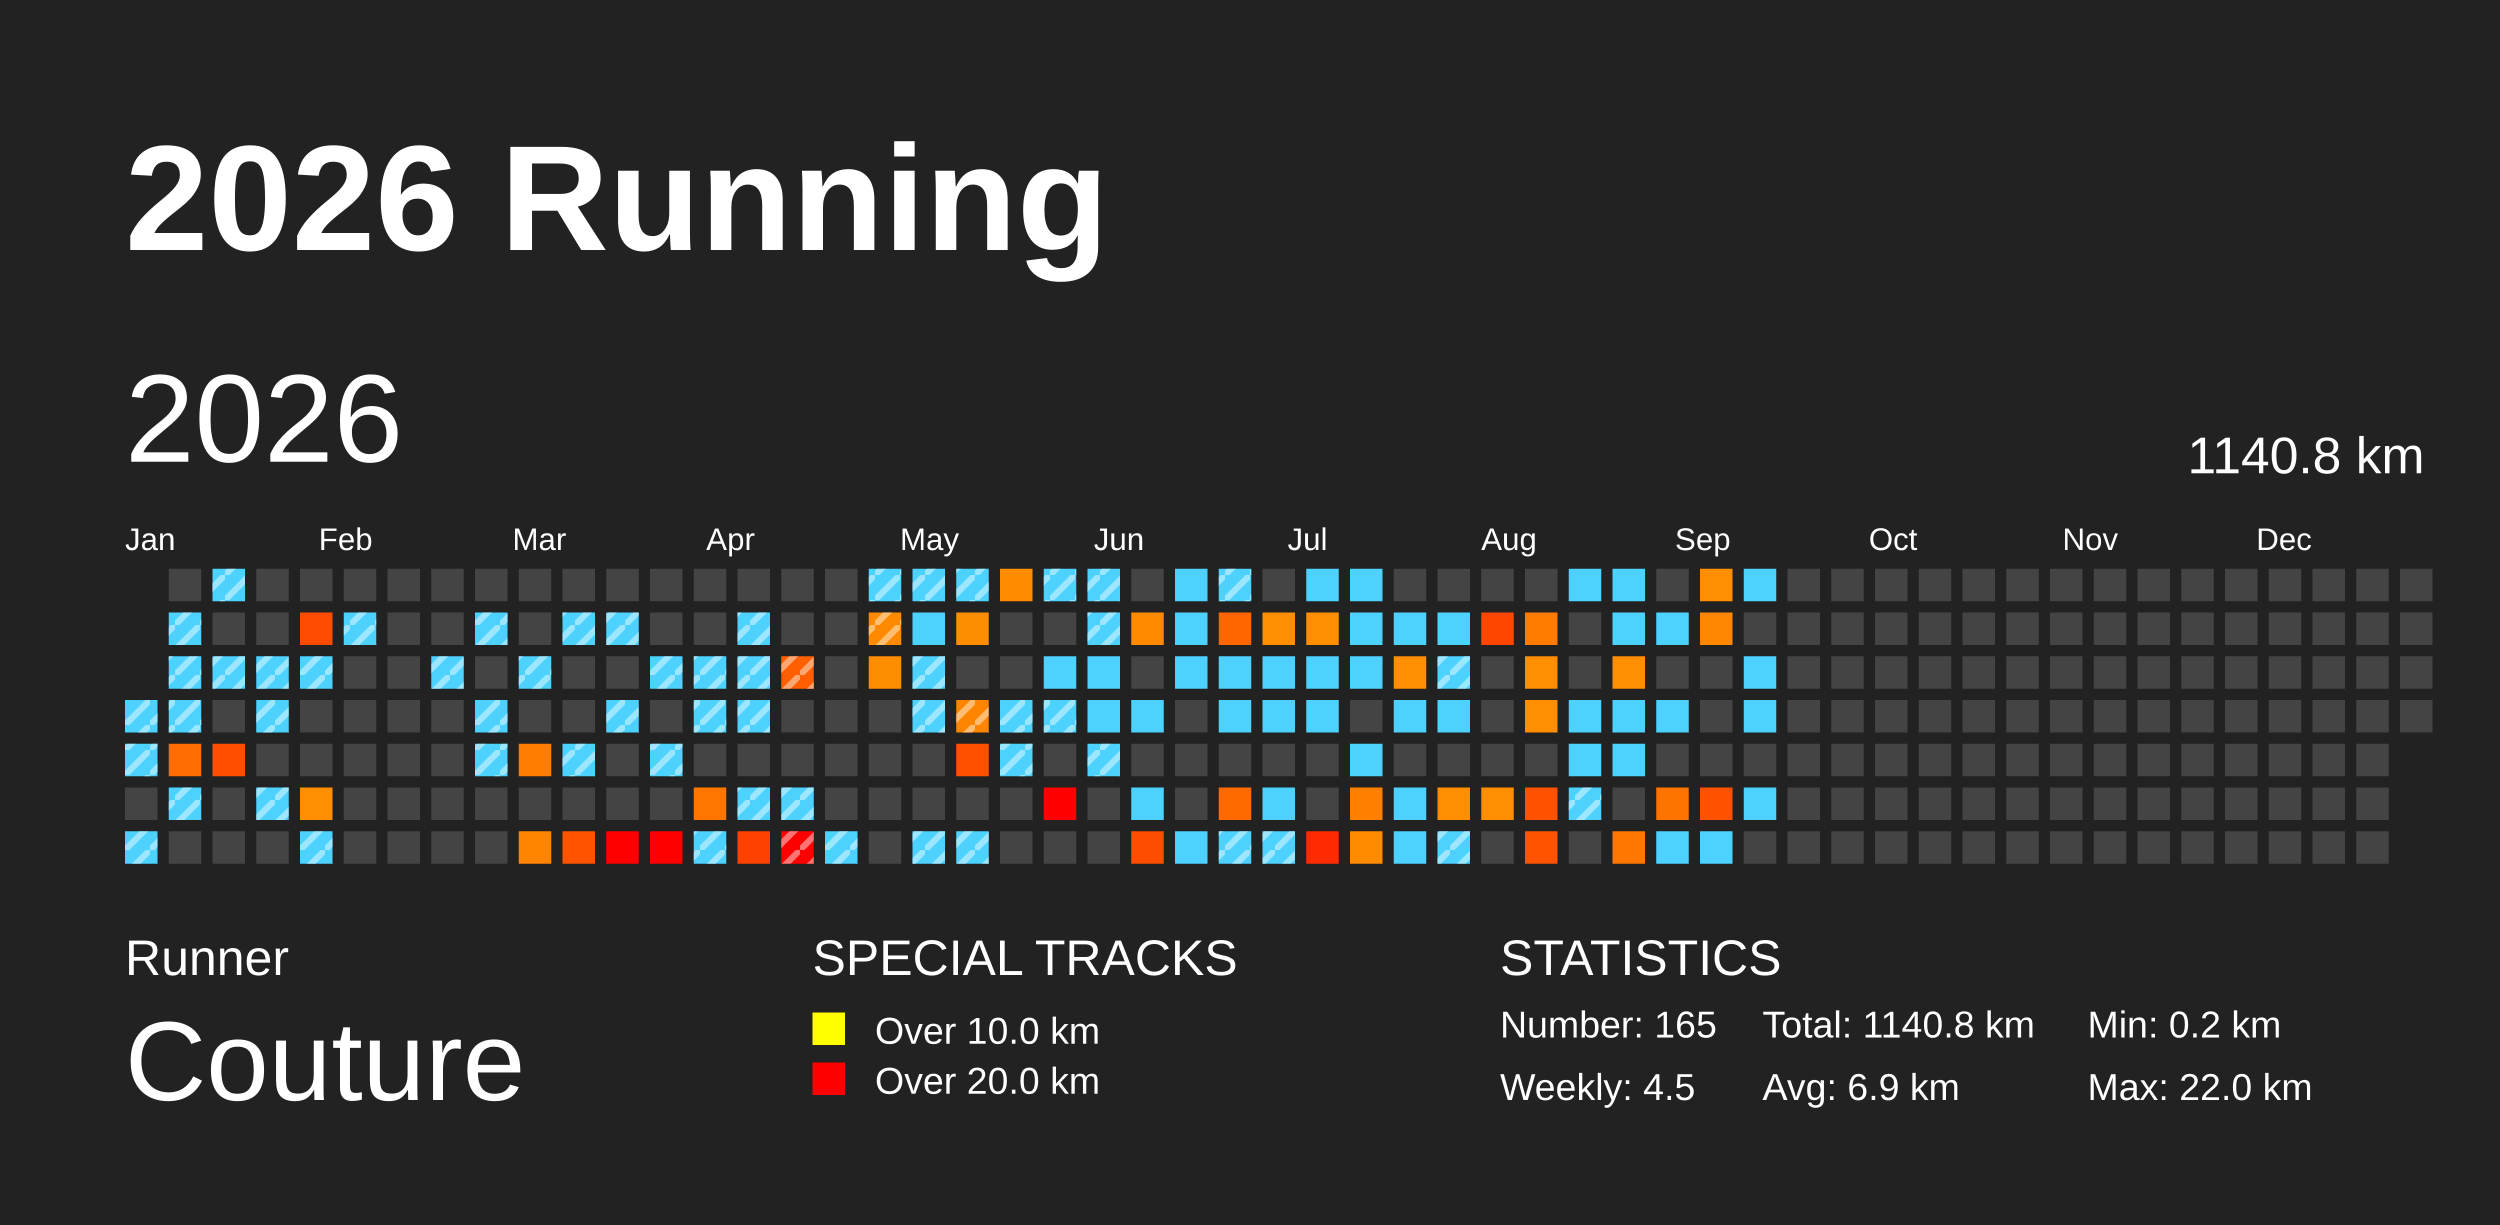
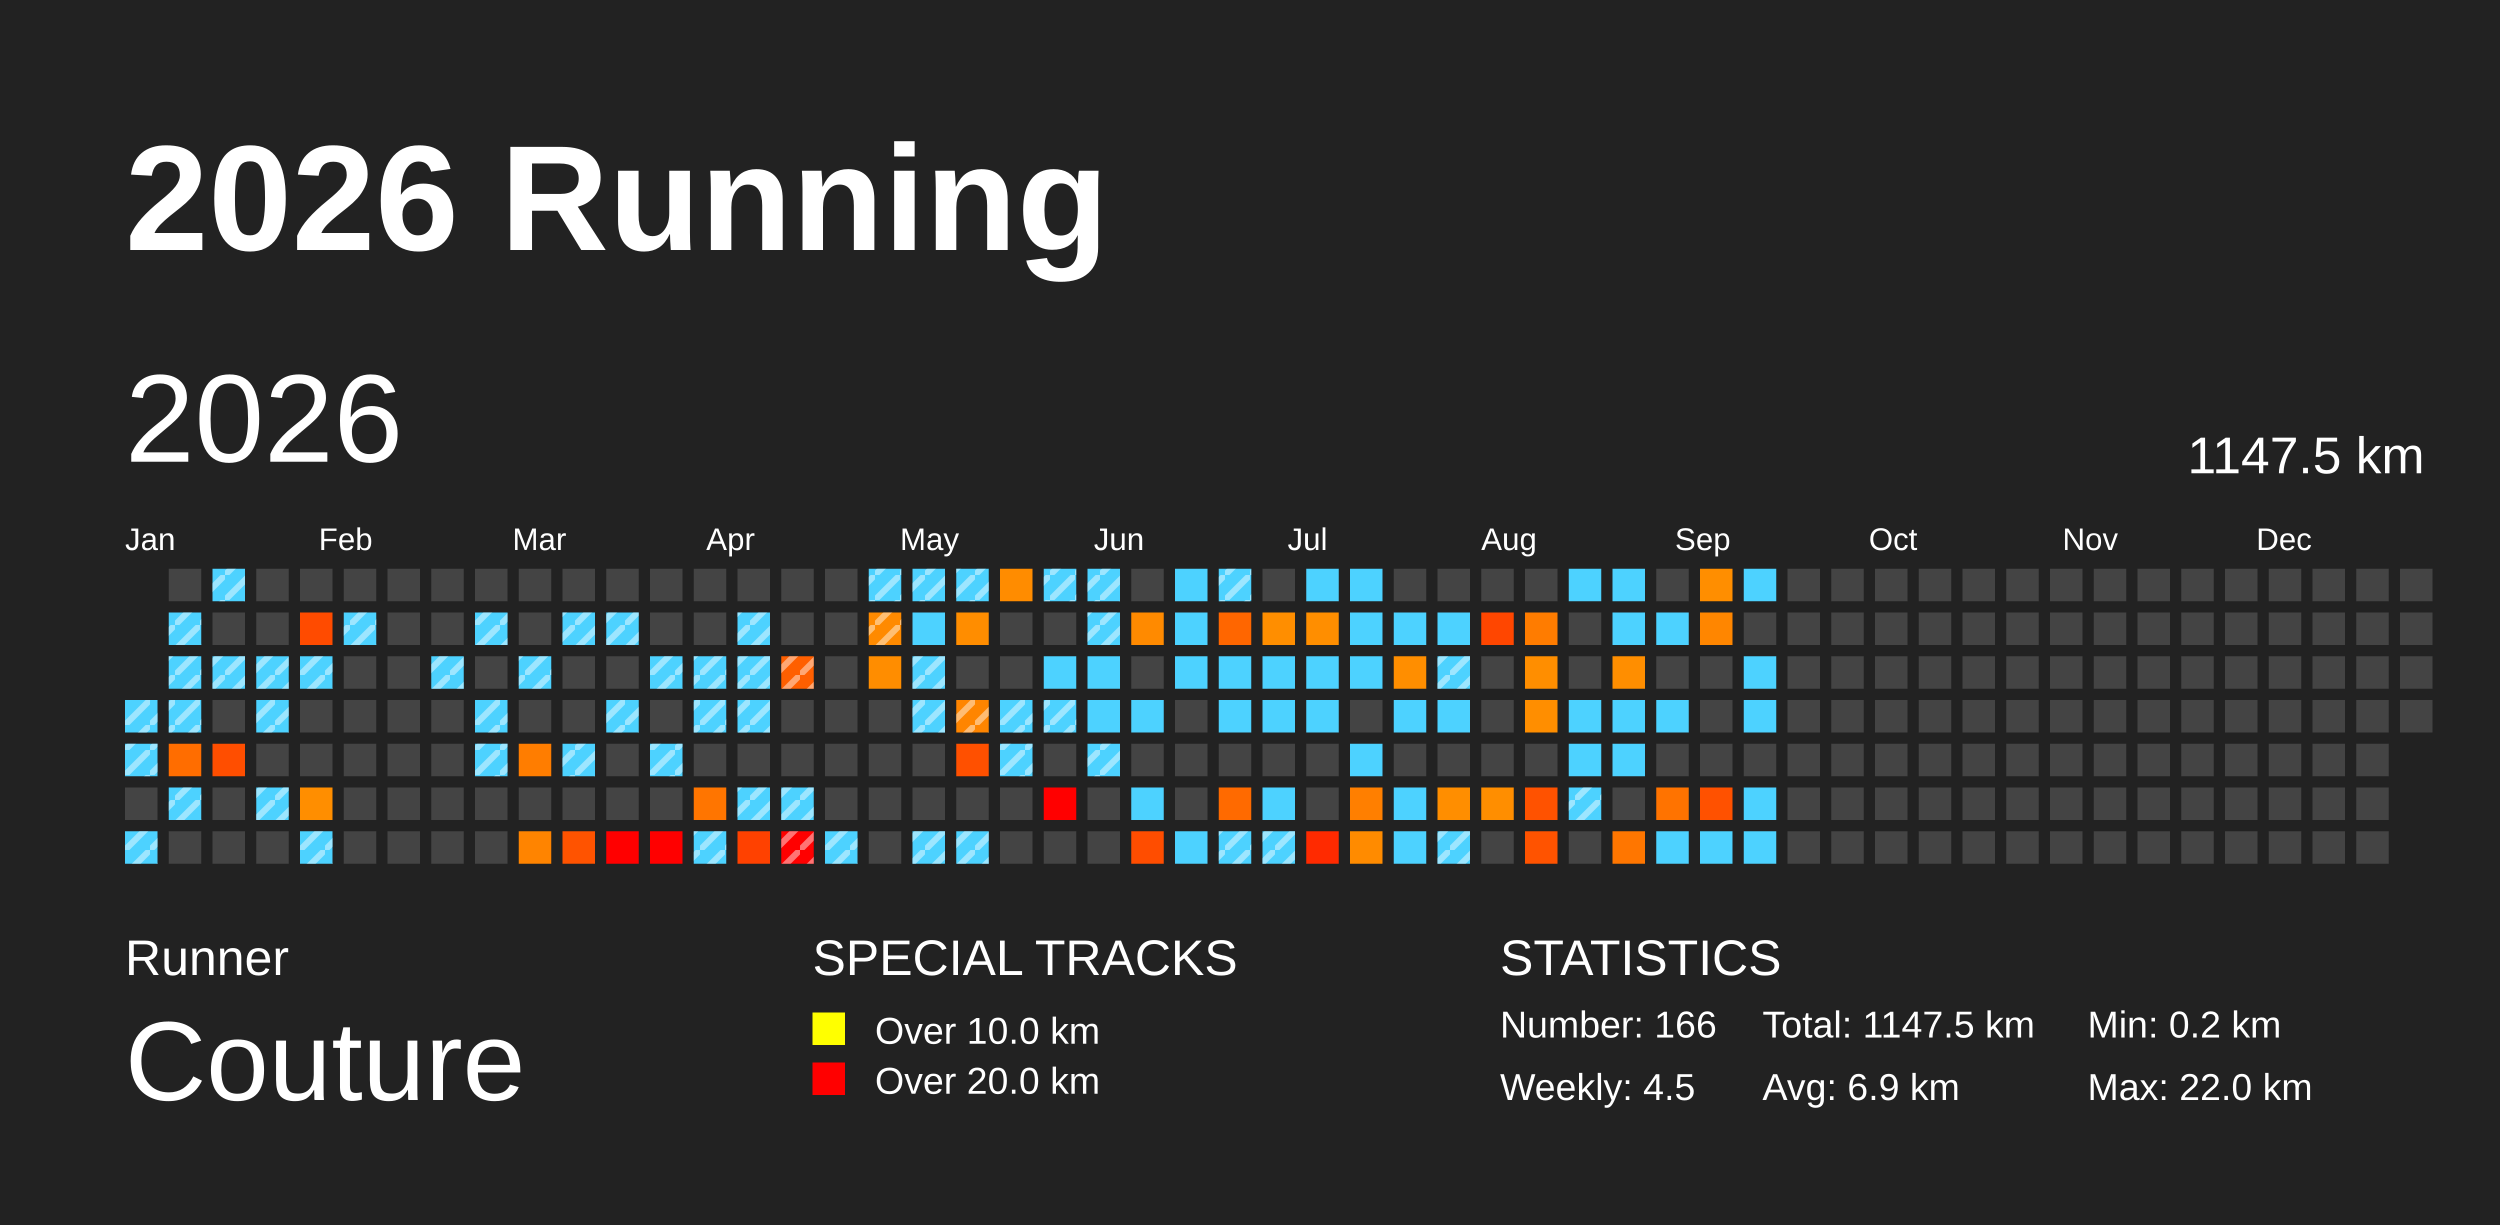
<svg xmlns="http://www.w3.org/2000/svg" baseProfile="full" height="98mm" version="1.1" viewBox="0,0,200,98" width="200mm">
  <defs>
    <pattern height="2" id="indoor-stripe" patternUnits="userSpaceOnUse" width="2">
      <line stroke="white" stroke-opacity="0.45" stroke-width="0.5" x1="0" x2="2" y1="2" y2="0" />
    </pattern>
  </defs>
  <rect fill="#222222" height="98" width="200" x="0" y="0" />
  <text fill="#FFFFFF" style="font-size:12px; font-family:Arial; font-weight:bold;" x="10" y="20">2026 Running</text>
  <text fill="#FFFFFF" style="font-size:4px; font-family:Arial" x="10" y="78">Runner</text>
  <text fill="#FFFFFF" style="font-size:9px; font-family:Arial" x="10" y="88">Couture</text>
  <text fill="#FFFFFF" style="font-size:4px; font-family:Arial" x="65" y="78">SPECIAL TRACKS</text>
  <rect fill="yellow" height="2.6" width="2.6" x="65" y="81" />
  <text fill="#FFFFFF" style="font-size:3px; font-family:Arial" x="70" y="83.5">Over 10.0 km</text>
  <rect fill="red" height="2.6" width="2.6" x="65" y="85" />
  <text fill="#FFFFFF" style="font-size:3px; font-family:Arial" x="70" y="87.5">Over 20.0 km</text>
  <text fill="#FFFFFF" style="font-size:4px; font-family:Arial" x="120" y="78">STATISTICS</text>
-   <text fill="#FFFFFF" style="font-size:3px; font-family:Arial" x="120" y="83">Number: 165</text>
+   <text fill="#FFFFFF" style="font-size:3px; font-family:Arial" x="120" y="83">Number: 166</text>
  <text fill="#FFFFFF" style="font-size:3px; font-family:Arial" x="120" y="88">Weekly: 4.5</text>
-   <text fill="#FFFFFF" style="font-size:3px; font-family:Arial" x="141" y="83">Total: 1140.8 km</text>
+   <text fill="#FFFFFF" style="font-size:3px; font-family:Arial" x="141" y="83">Total: 1147.5 km</text>
  <text fill="#FFFFFF" style="font-size:3px; font-family:Arial" x="141" y="88">Avg: 6.9 km</text>
  <text fill="#FFFFFF" style="font-size:3px; font-family:Arial" x="167" y="83">Min: 0.2 km</text>
  <text fill="#FFFFFF" style="font-size:3px; font-family:Arial" x="167" y="88">Max: 22.0 km</text>
  <text dominant-baseline="hanging" fill="#FFFFFF" style="font-size:10.0px; font-family:Arial;" x="10" y="30">2026</text>
-   <text dominant-baseline="hanging" fill="#FFFFFF" style="font-size:4.125px; font-family:Arial;" x="175" y="35">1140.8 km</text>
+   <text dominant-baseline="hanging" fill="#FFFFFF" style="font-size:4.125px; font-family:Arial;" x="175" y="35">1147.5 km</text>
  <text fill="#FFFFFF" style="font-size:2.5px; font-family:Arial" x="10.0" y="44">Jan</text>
  <text fill="#FFFFFF" style="font-size:2.5px; font-family:Arial" x="25.5" y="44">Feb</text>
  <text fill="#FFFFFF" style="font-size:2.5px; font-family:Arial" x="41.0" y="44">Mar</text>
  <text fill="#FFFFFF" style="font-size:2.5px; font-family:Arial" x="56.5" y="44">Apr</text>
  <text fill="#FFFFFF" style="font-size:2.5px; font-family:Arial" x="72.0" y="44">May</text>
  <text fill="#FFFFFF" style="font-size:2.5px; font-family:Arial" x="87.5" y="44">Jun</text>
  <text fill="#FFFFFF" style="font-size:2.5px; font-family:Arial" x="103.0" y="44">Jul</text>
  <text fill="#FFFFFF" style="font-size:2.5px; font-family:Arial" x="118.5" y="44">Aug</text>
  <text fill="#FFFFFF" style="font-size:2.5px; font-family:Arial" x="134.0" y="44">Sep</text>
  <text fill="#FFFFFF" style="font-size:2.5px; font-family:Arial" x="149.5" y="44">Oct</text>
  <text fill="#FFFFFF" style="font-size:2.5px; font-family:Arial" x="165.0" y="44">Nov</text>
  <text fill="#FFFFFF" style="font-size:2.5px; font-family:Arial" x="180.5" y="44">Dec</text>
  <rect fill="#4dd2ff" height="2.6" width="2.6" x="10.0" y="56.0" />
  <rect fill="url(#indoor-stripe)" height="2.6" style="pointer-events: none;" width="2.6" x="10.0" y="56.0" />
  <rect fill="#4dd2ff" height="2.6" width="2.6" x="10.0" y="59.5" />
  <rect fill="url(#indoor-stripe)" height="2.6" style="pointer-events: none;" width="2.6" x="10.0" y="59.5" />
  <rect fill="#444444" height="2.6" width="2.6" x="10.0" y="63.0" />
  <rect fill="#4dd2ff" height="2.6" width="2.6" x="10.0" y="66.5" />
  <rect fill="url(#indoor-stripe)" height="2.6" style="pointer-events: none;" width="2.6" x="10.0" y="66.5" />
  <rect fill="#444444" height="2.6" width="2.6" x="13.5" y="45.5" />
  <rect fill="#4dd2ff" height="2.6" width="2.6" x="13.5" y="49.0" />
  <rect fill="url(#indoor-stripe)" height="2.6" style="pointer-events: none;" width="2.6" x="13.5" y="49.0" />
  <rect fill="#4dd2ff" height="2.6" width="2.6" x="13.5" y="52.5" />
  <rect fill="url(#indoor-stripe)" height="2.6" style="pointer-events: none;" width="2.6" x="13.5" y="52.5" />
  <rect fill="#4dd2ff" height="2.6" width="2.6" x="13.5" y="56.0" />
  <rect fill="url(#indoor-stripe)" height="2.6" style="pointer-events: none;" width="2.6" x="13.5" y="56.0" />
  <rect fill="#ff6d00" height="2.6" width="2.6" x="13.5" y="59.5" />
  <rect fill="#4dd2ff" height="2.6" width="2.6" x="13.5" y="63.0" />
  <rect fill="url(#indoor-stripe)" height="2.6" style="pointer-events: none;" width="2.6" x="13.5" y="63.0" />
  <rect fill="#444444" height="2.6" width="2.6" x="13.5" y="66.5" />
  <rect fill="#4dd2ff" height="2.6" width="2.6" x="17.0" y="45.5" />
  <rect fill="url(#indoor-stripe)" height="2.6" style="pointer-events: none;" width="2.6" x="17.0" y="45.5" />
  <rect fill="#444444" height="2.6" width="2.6" x="17.0" y="49.0" />
  <rect fill="#4dd2ff" height="2.6" width="2.6" x="17.0" y="52.5" />
  <rect fill="url(#indoor-stripe)" height="2.6" style="pointer-events: none;" width="2.6" x="17.0" y="52.5" />
  <rect fill="#444444" height="2.6" width="2.6" x="17.0" y="56.0" />
  <rect fill="#ff4e00" height="2.6" width="2.6" x="17.0" y="59.5" />
  <rect fill="#444444" height="2.6" width="2.6" x="17.0" y="63.0" />
  <rect fill="#444444" height="2.6" width="2.6" x="17.0" y="66.5" />
  <rect fill="#444444" height="2.6" width="2.6" x="20.5" y="45.5" />
  <rect fill="#444444" height="2.6" width="2.6" x="20.5" y="49.0" />
  <rect fill="#4dd2ff" height="2.6" width="2.6" x="20.5" y="52.5" />
  <rect fill="url(#indoor-stripe)" height="2.6" style="pointer-events: none;" width="2.6" x="20.5" y="52.5" />
  <rect fill="#4dd2ff" height="2.6" width="2.6" x="20.5" y="56.0" />
  <rect fill="url(#indoor-stripe)" height="2.6" style="pointer-events: none;" width="2.6" x="20.5" y="56.0" />
  <rect fill="#444444" height="2.6" width="2.6" x="20.5" y="59.5" />
  <rect fill="#4dd2ff" height="2.6" width="2.6" x="20.5" y="63.0" />
  <rect fill="url(#indoor-stripe)" height="2.6" style="pointer-events: none;" width="2.6" x="20.5" y="63.0" />
  <rect fill="#444444" height="2.6" width="2.6" x="20.5" y="66.5" />
  <rect fill="#444444" height="2.6" width="2.6" x="24.0" y="45.5" />
  <rect fill="#ff4b00" height="2.6" width="2.6" x="24.0" y="49.0" />
  <rect fill="#4dd2ff" height="2.6" width="2.6" x="24.0" y="52.5" />
  <rect fill="url(#indoor-stripe)" height="2.6" style="pointer-events: none;" width="2.6" x="24.0" y="52.5" />
  <rect fill="#444444" height="2.6" width="2.6" x="24.0" y="56.0" />
  <rect fill="#444444" height="2.6" width="2.6" x="24.0" y="59.5" />
  <rect fill="#ff8e00" height="2.6" width="2.6" x="24.0" y="63.0" />
  <rect fill="#4dd2ff" height="2.6" width="2.6" x="24.0" y="66.5" />
  <rect fill="url(#indoor-stripe)" height="2.6" style="pointer-events: none;" width="2.6" x="24.0" y="66.5" />
  <rect fill="#444444" height="2.6" width="2.6" x="27.5" y="45.5" />
  <rect fill="#4dd2ff" height="2.6" width="2.6" x="27.5" y="49.0" />
  <rect fill="url(#indoor-stripe)" height="2.6" style="pointer-events: none;" width="2.6" x="27.5" y="49.0" />
  <rect fill="#444444" height="2.6" width="2.6" x="27.5" y="52.5" />
  <rect fill="#444444" height="2.6" width="2.6" x="27.5" y="56.0" />
  <rect fill="#444444" height="2.6" width="2.6" x="27.5" y="59.5" />
  <rect fill="#444444" height="2.6" width="2.6" x="27.5" y="63.0" />
  <rect fill="#444444" height="2.6" width="2.6" x="27.5" y="66.5" />
  <rect fill="#444444" height="2.6" width="2.6" x="31.0" y="45.5" />
  <rect fill="#444444" height="2.6" width="2.6" x="31.0" y="49.0" />
  <rect fill="#444444" height="2.6" width="2.6" x="31.0" y="52.5" />
  <rect fill="#444444" height="2.6" width="2.6" x="31.0" y="56.0" />
  <rect fill="#444444" height="2.6" width="2.6" x="31.0" y="59.5" />
  <rect fill="#444444" height="2.6" width="2.6" x="31.0" y="63.0" />
  <rect fill="#444444" height="2.6" width="2.6" x="31.0" y="66.5" />
  <rect fill="#444444" height="2.6" width="2.6" x="34.5" y="45.5" />
  <rect fill="#444444" height="2.6" width="2.6" x="34.5" y="49.0" />
  <rect fill="#4dd2ff" height="2.6" width="2.6" x="34.5" y="52.5" />
  <rect fill="url(#indoor-stripe)" height="2.6" style="pointer-events: none;" width="2.6" x="34.5" y="52.5" />
  <rect fill="#444444" height="2.6" width="2.6" x="34.5" y="56.0" />
  <rect fill="#444444" height="2.6" width="2.6" x="34.5" y="59.5" />
  <rect fill="#444444" height="2.6" width="2.6" x="34.5" y="63.0" />
  <rect fill="#444444" height="2.6" width="2.6" x="34.5" y="66.5" />
  <rect fill="#444444" height="2.6" width="2.6" x="38.0" y="45.5" />
  <rect fill="#4dd2ff" height="2.6" width="2.6" x="38.0" y="49.0" />
  <rect fill="url(#indoor-stripe)" height="2.6" style="pointer-events: none;" width="2.6" x="38.0" y="49.0" />
  <rect fill="#444444" height="2.6" width="2.6" x="38.0" y="52.5" />
  <rect fill="#4dd2ff" height="2.6" width="2.6" x="38.0" y="56.0" />
  <rect fill="url(#indoor-stripe)" height="2.6" style="pointer-events: none;" width="2.6" x="38.0" y="56.0" />
  <rect fill="#4dd2ff" height="2.6" width="2.6" x="38.0" y="59.5" />
  <rect fill="url(#indoor-stripe)" height="2.6" style="pointer-events: none;" width="2.6" x="38.0" y="59.5" />
  <rect fill="#444444" height="2.6" width="2.6" x="38.0" y="63.0" />
  <rect fill="#444444" height="2.6" width="2.6" x="38.0" y="66.5" />
  <rect fill="#444444" height="2.6" width="2.6" x="41.5" y="45.5" />
  <rect fill="#444444" height="2.6" width="2.6" x="41.5" y="49.0" />
  <rect fill="#4dd2ff" height="2.6" width="2.6" x="41.5" y="52.5" />
  <rect fill="url(#indoor-stripe)" height="2.6" style="pointer-events: none;" width="2.6" x="41.5" y="52.5" />
  <rect fill="#444444" height="2.6" width="2.6" x="41.5" y="56.0" />
  <rect fill="#ff7d00" height="2.6" width="2.6" x="41.5" y="59.5" />
  <rect fill="#444444" height="2.6" width="2.6" x="41.5" y="63.0" />
  <rect fill="#ff8400" height="2.6" width="2.6" x="41.5" y="66.5" />
  <rect fill="#444444" height="2.6" width="2.6" x="45.0" y="45.5" />
  <rect fill="#4dd2ff" height="2.6" width="2.6" x="45.0" y="49.0" />
  <rect fill="url(#indoor-stripe)" height="2.6" style="pointer-events: none;" width="2.6" x="45.0" y="49.0" />
  <rect fill="#444444" height="2.6" width="2.6" x="45.0" y="52.5" />
  <rect fill="#444444" height="2.6" width="2.6" x="45.0" y="56.0" />
  <rect fill="#4dd2ff" height="2.6" width="2.6" x="45.0" y="59.5" />
  <rect fill="url(#indoor-stripe)" height="2.6" style="pointer-events: none;" width="2.6" x="45.0" y="59.5" />
  <rect fill="#444444" height="2.6" width="2.6" x="45.0" y="63.0" />
  <rect fill="#ff5300" height="2.6" width="2.6" x="45.0" y="66.5" />
  <rect fill="#444444" height="2.6" width="2.6" x="48.5" y="45.5" />
  <rect fill="#4dd2ff" height="2.6" width="2.6" x="48.5" y="49.0" />
  <rect fill="url(#indoor-stripe)" height="2.6" style="pointer-events: none;" width="2.6" x="48.5" y="49.0" />
  <rect fill="#444444" height="2.6" width="2.6" x="48.5" y="52.5" />
  <rect fill="#4dd2ff" height="2.6" width="2.6" x="48.5" y="56.0" />
  <rect fill="url(#indoor-stripe)" height="2.6" style="pointer-events: none;" width="2.6" x="48.5" y="56.0" />
  <rect fill="#444444" height="2.6" width="2.6" x="48.5" y="59.5" />
  <rect fill="#444444" height="2.6" width="2.6" x="48.5" y="63.0" />
  <rect fill="red" height="2.6" width="2.6" x="48.5" y="66.5" />
  <rect fill="#444444" height="2.6" width="2.6" x="52.0" y="45.5" />
  <rect fill="#444444" height="2.6" width="2.6" x="52.0" y="49.0" />
  <rect fill="#4dd2ff" height="2.6" width="2.6" x="52.0" y="52.5" />
  <rect fill="url(#indoor-stripe)" height="2.6" style="pointer-events: none;" width="2.6" x="52.0" y="52.5" />
  <rect fill="#444444" height="2.6" width="2.6" x="52.0" y="56.0" />
  <rect fill="#4dd2ff" height="2.6" width="2.6" x="52.0" y="59.5" />
  <rect fill="url(#indoor-stripe)" height="2.6" style="pointer-events: none;" width="2.6" x="52.0" y="59.5" />
  <rect fill="#444444" height="2.6" width="2.6" x="52.0" y="63.0" />
  <rect fill="red" height="2.6" width="2.6" x="52.0" y="66.5" />
  <rect fill="#444444" height="2.6" width="2.6" x="55.5" y="45.5" />
  <rect fill="#444444" height="2.6" width="2.6" x="55.5" y="49.0" />
  <rect fill="#4dd2ff" height="2.6" width="2.6" x="55.5" y="52.5" />
  <rect fill="url(#indoor-stripe)" height="2.6" style="pointer-events: none;" width="2.6" x="55.5" y="52.5" />
  <rect fill="#4dd2ff" height="2.6" width="2.6" x="55.5" y="56.0" />
  <rect fill="url(#indoor-stripe)" height="2.6" style="pointer-events: none;" width="2.6" x="55.5" y="56.0" />
  <rect fill="#444444" height="2.6" width="2.6" x="55.5" y="59.5" />
  <rect fill="#ff7500" height="2.6" width="2.6" x="55.5" y="63.0" />
  <rect fill="#4dd2ff" height="2.6" width="2.6" x="55.5" y="66.5" />
  <rect fill="url(#indoor-stripe)" height="2.6" style="pointer-events: none;" width="2.6" x="55.5" y="66.5" />
  <rect fill="#444444" height="2.6" width="2.6" x="59.0" y="45.5" />
  <rect fill="#4dd2ff" height="2.6" width="2.6" x="59.0" y="49.0" />
  <rect fill="url(#indoor-stripe)" height="2.6" style="pointer-events: none;" width="2.6" x="59.0" y="49.0" />
  <rect fill="#4dd2ff" height="2.6" width="2.6" x="59.0" y="52.5" />
  <rect fill="url(#indoor-stripe)" height="2.6" style="pointer-events: none;" width="2.6" x="59.0" y="52.5" />
  <rect fill="#4dd2ff" height="2.6" width="2.6" x="59.0" y="56.0" />
  <rect fill="url(#indoor-stripe)" height="2.6" style="pointer-events: none;" width="2.6" x="59.0" y="56.0" />
  <rect fill="#444444" height="2.6" width="2.6" x="59.0" y="59.5" />
  <rect fill="#4dd2ff" height="2.6" width="2.6" x="59.0" y="63.0" />
  <rect fill="url(#indoor-stripe)" height="2.6" style="pointer-events: none;" width="2.6" x="59.0" y="63.0" />
  <rect fill="#ff4100" height="2.6" width="2.6" x="59.0" y="66.5" />
  <rect fill="#444444" height="2.6" width="2.6" x="62.5" y="45.5" />
  <rect fill="#444444" height="2.6" width="2.6" x="62.5" y="49.0" />
  <rect fill="#ff5f00" height="2.6" width="2.6" x="62.5" y="52.5" />
  <rect fill="url(#indoor-stripe)" height="2.6" style="pointer-events: none;" width="2.6" x="62.5" y="52.5" />
  <rect fill="#444444" height="2.6" width="2.6" x="62.5" y="56.0" />
  <rect fill="#444444" height="2.6" width="2.6" x="62.5" y="59.5" />
  <rect fill="#4dd2ff" height="2.6" width="2.6" x="62.5" y="63.0" />
  <rect fill="url(#indoor-stripe)" height="2.6" style="pointer-events: none;" width="2.6" x="62.5" y="63.0" />
  <rect fill="red" height="2.6" width="2.6" x="62.5" y="66.5" />
  <rect fill="url(#indoor-stripe)" height="2.6" style="pointer-events: none;" width="2.6" x="62.5" y="66.5" />
  <rect fill="#444444" height="2.6" width="2.6" x="66.0" y="45.5" />
  <rect fill="#444444" height="2.6" width="2.6" x="66.0" y="49.0" />
  <rect fill="#444444" height="2.6" width="2.6" x="66.0" y="52.5" />
  <rect fill="#444444" height="2.6" width="2.6" x="66.0" y="56.0" />
  <rect fill="#444444" height="2.6" width="2.6" x="66.0" y="59.5" />
  <rect fill="#444444" height="2.6" width="2.6" x="66.0" y="63.0" />
  <rect fill="#4dd2ff" height="2.6" width="2.6" x="66.0" y="66.5" />
  <rect fill="url(#indoor-stripe)" height="2.6" style="pointer-events: none;" width="2.6" x="66.0" y="66.5" />
  <rect fill="#4dd2ff" height="2.6" width="2.6" x="69.5" y="45.5" />
  <rect fill="url(#indoor-stripe)" height="2.6" style="pointer-events: none;" width="2.6" x="69.5" y="45.5" />
  <rect fill="#ff8a00" height="2.6" width="2.6" x="69.5" y="49.0" />
  <rect fill="url(#indoor-stripe)" height="2.6" style="pointer-events: none;" width="2.6" x="69.5" y="49.0" />
  <rect fill="#ff8d00" height="2.6" width="2.6" x="69.5" y="52.5" />
  <rect fill="#444444" height="2.6" width="2.6" x="69.5" y="56.0" />
  <rect fill="#444444" height="2.6" width="2.6" x="69.5" y="59.5" />
  <rect fill="#444444" height="2.6" width="2.6" x="69.5" y="63.0" />
  <rect fill="#444444" height="2.6" width="2.6" x="69.5" y="66.5" />
  <rect fill="#4dd2ff" height="2.6" width="2.6" x="73.0" y="45.5" />
  <rect fill="url(#indoor-stripe)" height="2.6" style="pointer-events: none;" width="2.6" x="73.0" y="45.5" />
  <rect fill="#4dd2ff" height="2.6" width="2.6" x="73.0" y="49.0" />
  <rect fill="#4dd2ff" height="2.6" width="2.6" x="73.0" y="52.5" />
  <rect fill="url(#indoor-stripe)" height="2.6" style="pointer-events: none;" width="2.6" x="73.0" y="52.5" />
  <rect fill="#4dd2ff" height="2.6" width="2.6" x="73.0" y="56.0" />
  <rect fill="url(#indoor-stripe)" height="2.6" style="pointer-events: none;" width="2.6" x="73.0" y="56.0" />
  <rect fill="#444444" height="2.6" width="2.6" x="73.0" y="59.5" />
  <rect fill="#444444" height="2.6" width="2.6" x="73.0" y="63.0" />
  <rect fill="#4dd2ff" height="2.6" width="2.6" x="73.0" y="66.5" />
  <rect fill="url(#indoor-stripe)" height="2.6" style="pointer-events: none;" width="2.6" x="73.0" y="66.5" />
  <rect fill="#4dd2ff" height="2.6" width="2.6" x="76.5" y="45.5" />
  <rect fill="url(#indoor-stripe)" height="2.6" style="pointer-events: none;" width="2.6" x="76.5" y="45.5" />
  <rect fill="#ff8d00" height="2.6" width="2.6" x="76.5" y="49.0" />
  <rect fill="#444444" height="2.6" width="2.6" x="76.5" y="52.5" />
  <rect fill="#ff8500" height="2.6" width="2.6" x="76.5" y="56.0" />
  <rect fill="url(#indoor-stripe)" height="2.6" style="pointer-events: none;" width="2.6" x="76.5" y="56.0" />
  <rect fill="#ff5000" height="2.6" width="2.6" x="76.5" y="59.5" />
  <rect fill="#444444" height="2.6" width="2.6" x="76.5" y="63.0" />
  <rect fill="#4dd2ff" height="2.6" width="2.6" x="76.5" y="66.5" />
  <rect fill="url(#indoor-stripe)" height="2.6" style="pointer-events: none;" width="2.6" x="76.5" y="66.5" />
  <rect fill="#ff8c00" height="2.6" width="2.6" x="80.0" y="45.5" />
  <rect fill="#444444" height="2.6" width="2.6" x="80.0" y="49.0" />
  <rect fill="#444444" height="2.6" width="2.6" x="80.0" y="52.5" />
  <rect fill="#4dd2ff" height="2.6" width="2.6" x="80.0" y="56.0" />
  <rect fill="url(#indoor-stripe)" height="2.6" style="pointer-events: none;" width="2.6" x="80.0" y="56.0" />
  <rect fill="#4dd2ff" height="2.6" width="2.6" x="80.0" y="59.5" />
  <rect fill="url(#indoor-stripe)" height="2.6" style="pointer-events: none;" width="2.6" x="80.0" y="59.5" />
  <rect fill="#444444" height="2.6" width="2.6" x="80.0" y="63.0" />
  <rect fill="#444444" height="2.6" width="2.6" x="80.0" y="66.5" />
  <rect fill="#4dd2ff" height="2.6" width="2.6" x="83.5" y="45.5" />
  <rect fill="url(#indoor-stripe)" height="2.6" style="pointer-events: none;" width="2.6" x="83.5" y="45.5" />
  <rect fill="#444444" height="2.6" width="2.6" x="83.5" y="49.0" />
  <rect fill="#4dd2ff" height="2.6" width="2.6" x="83.5" y="52.5" />
  <rect fill="#4dd2ff" height="2.6" width="2.6" x="83.5" y="56.0" />
  <rect fill="url(#indoor-stripe)" height="2.6" style="pointer-events: none;" width="2.6" x="83.5" y="56.0" />
  <rect fill="#444444" height="2.6" width="2.6" x="83.5" y="59.5" />
  <rect fill="red" height="2.6" width="2.6" x="83.5" y="63.0" />
  <rect fill="#444444" height="2.6" width="2.6" x="83.5" y="66.5" />
  <rect fill="#4dd2ff" height="2.6" width="2.6" x="87.0" y="45.5" />
  <rect fill="url(#indoor-stripe)" height="2.6" style="pointer-events: none;" width="2.6" x="87.0" y="45.5" />
  <rect fill="#4dd2ff" height="2.6" width="2.6" x="87.0" y="49.0" />
  <rect fill="url(#indoor-stripe)" height="2.6" style="pointer-events: none;" width="2.6" x="87.0" y="49.0" />
  <rect fill="#4dd2ff" height="2.6" width="2.6" x="87.0" y="52.5" />
  <rect fill="#4dd2ff" height="2.6" width="2.6" x="87.0" y="56.0" />
  <rect fill="#4dd2ff" height="2.6" width="2.6" x="87.0" y="59.5" />
  <rect fill="url(#indoor-stripe)" height="2.6" style="pointer-events: none;" width="2.6" x="87.0" y="59.5" />
  <rect fill="#444444" height="2.6" width="2.6" x="87.0" y="63.0" />
  <rect fill="#444444" height="2.6" width="2.6" x="87.0" y="66.5" />
  <rect fill="#444444" height="2.6" width="2.6" x="90.5" y="45.5" />
  <rect fill="#ff8a00" height="2.6" width="2.6" x="90.5" y="49.0" />
  <rect fill="#444444" height="2.6" width="2.6" x="90.5" y="52.5" />
  <rect fill="#4dd2ff" height="2.6" width="2.6" x="90.5" y="56.0" />
  <rect fill="#444444" height="2.6" width="2.6" x="90.5" y="59.5" />
  <rect fill="#4dd2ff" height="2.6" width="2.6" x="90.5" y="63.0" />
  <rect fill="#ff4d00" height="2.6" width="2.6" x="90.5" y="66.5" />
  <rect fill="#4dd2ff" height="2.6" width="2.6" x="94.0" y="45.5" />
  <rect fill="#4dd2ff" height="2.6" width="2.6" x="94.0" y="49.0" />
  <rect fill="#4dd2ff" height="2.6" width="2.6" x="94.0" y="52.5" />
  <rect fill="#444444" height="2.6" width="2.6" x="94.0" y="56.0" />
  <rect fill="#444444" height="2.6" width="2.6" x="94.0" y="59.5" />
  <rect fill="#444444" height="2.6" width="2.6" x="94.0" y="63.0" />
  <rect fill="#4dd2ff" height="2.6" width="2.6" x="94.0" y="66.5" />
  <rect fill="#4dd2ff" height="2.6" width="2.6" x="97.5" y="45.5" />
  <rect fill="url(#indoor-stripe)" height="2.6" style="pointer-events: none;" width="2.6" x="97.5" y="45.5" />
  <rect fill="#ff6600" height="2.6" width="2.6" x="97.5" y="49.0" />
  <rect fill="#4dd2ff" height="2.6" width="2.6" x="97.5" y="52.5" />
  <rect fill="#4dd2ff" height="2.6" width="2.6" x="97.5" y="56.0" />
  <rect fill="#444444" height="2.6" width="2.6" x="97.5" y="59.5" />
  <rect fill="#ff6a00" height="2.6" width="2.6" x="97.5" y="63.0" />
  <rect fill="#4dd2ff" height="2.6" width="2.6" x="97.5" y="66.5" />
  <rect fill="url(#indoor-stripe)" height="2.6" style="pointer-events: none;" width="2.6" x="97.5" y="66.5" />
  <rect fill="#444444" height="2.6" width="2.6" x="101.0" y="45.5" />
  <rect fill="#ff8e00" height="2.6" width="2.6" x="101.0" y="49.0" />
  <rect fill="#4dd2ff" height="2.6" width="2.6" x="101.0" y="52.5" />
  <rect fill="#4dd2ff" height="2.6" width="2.6" x="101.0" y="56.0" />
  <rect fill="#444444" height="2.6" width="2.6" x="101.0" y="59.5" />
  <rect fill="#4dd2ff" height="2.6" width="2.6" x="101.0" y="63.0" />
  <rect fill="#4dd2ff" height="2.6" width="2.6" x="101.0" y="66.5" />
  <rect fill="url(#indoor-stripe)" height="2.6" style="pointer-events: none;" width="2.6" x="101.0" y="66.5" />
  <rect fill="#4dd2ff" height="2.6" width="2.6" x="104.5" y="45.5" />
  <rect fill="#ff8e00" height="2.6" width="2.6" x="104.5" y="49.0" />
  <rect fill="#4dd2ff" height="2.6" width="2.6" x="104.5" y="52.5" />
  <rect fill="#4dd2ff" height="2.6" width="2.6" x="104.5" y="56.0" />
  <rect fill="#444444" height="2.6" width="2.6" x="104.5" y="59.5" />
  <rect fill="#444444" height="2.6" width="2.6" x="104.5" y="63.0" />
  <rect fill="#ff2a00" height="2.6" width="2.6" x="104.5" y="66.5" />
  <rect fill="#4dd2ff" height="2.6" width="2.6" x="108.0" y="45.5" />
  <rect fill="#4dd2ff" height="2.6" width="2.6" x="108.0" y="49.0" />
  <rect fill="#4dd2ff" height="2.6" width="2.6" x="108.0" y="52.5" />
  <rect fill="#444444" height="2.6" width="2.6" x="108.0" y="56.0" />
  <rect fill="#4dd2ff" height="2.6" width="2.6" x="108.0" y="59.5" />
  <rect fill="#ff7f00" height="2.6" width="2.6" x="108.0" y="63.0" />
  <rect fill="#ff8b00" height="2.6" width="2.6" x="108.0" y="66.5" />
  <rect fill="#444444" height="2.6" width="2.6" x="111.5" y="45.5" />
  <rect fill="#4dd2ff" height="2.6" width="2.6" x="111.5" y="49.0" />
  <rect fill="#ff8e00" height="2.6" width="2.6" x="111.5" y="52.5" />
  <rect fill="#4dd2ff" height="2.6" width="2.6" x="111.5" y="56.0" />
  <rect fill="#444444" height="2.6" width="2.6" x="111.5" y="59.5" />
  <rect fill="#4dd2ff" height="2.6" width="2.6" x="111.5" y="63.0" />
  <rect fill="#4dd2ff" height="2.6" width="2.6" x="111.5" y="66.5" />
  <rect fill="#444444" height="2.6" width="2.6" x="115.0" y="45.5" />
  <rect fill="#4dd2ff" height="2.6" width="2.6" x="115.0" y="49.0" />
  <rect fill="#4dd2ff" height="2.6" width="2.6" x="115.0" y="52.5" />
  <rect fill="url(#indoor-stripe)" height="2.6" style="pointer-events: none;" width="2.6" x="115.0" y="52.5" />
  <rect fill="#4dd2ff" height="2.6" width="2.6" x="115.0" y="56.0" />
  <rect fill="#444444" height="2.6" width="2.6" x="115.0" y="59.5" />
  <rect fill="#ff8e00" height="2.6" width="2.6" x="115.0" y="63.0" />
  <rect fill="#4dd2ff" height="2.6" width="2.6" x="115.0" y="66.5" />
  <rect fill="url(#indoor-stripe)" height="2.6" style="pointer-events: none;" width="2.6" x="115.0" y="66.5" />
  <rect fill="#444444" height="2.6" width="2.6" x="118.5" y="45.5" />
  <rect fill="#ff4600" height="2.6" width="2.6" x="118.5" y="49.0" />
  <rect fill="#444444" height="2.6" width="2.6" x="118.5" y="52.5" />
  <rect fill="#444444" height="2.6" width="2.6" x="118.5" y="56.0" />
  <rect fill="#444444" height="2.6" width="2.6" x="118.5" y="59.5" />
  <rect fill="#ff8e00" height="2.6" width="2.6" x="118.5" y="63.0" />
  <rect fill="#444444" height="2.6" width="2.6" x="118.5" y="66.5" />
  <rect fill="#444444" height="2.6" width="2.6" x="122.0" y="45.5" />
  <rect fill="#ff7c00" height="2.6" width="2.6" x="122.0" y="49.0" />
  <rect fill="#ff8e00" height="2.6" width="2.6" x="122.0" y="52.5" />
  <rect fill="#ff8e00" height="2.6" width="2.6" x="122.0" y="56.0" />
  <rect fill="#444444" height="2.6" width="2.6" x="122.0" y="59.5" />
  <rect fill="#ff5200" height="2.6" width="2.6" x="122.0" y="63.0" />
  <rect fill="#ff5300" height="2.6" width="2.6" x="122.0" y="66.5" />
  <rect fill="#4dd2ff" height="2.6" width="2.6" x="125.5" y="45.5" />
  <rect fill="#444444" height="2.6" width="2.6" x="125.5" y="49.0" />
  <rect fill="#444444" height="2.6" width="2.6" x="125.5" y="52.5" />
  <rect fill="#4dd2ff" height="2.6" width="2.6" x="125.5" y="56.0" />
  <rect fill="#4dd2ff" height="2.6" width="2.6" x="125.5" y="59.5" />
  <rect fill="#4dd2ff" height="2.6" width="2.6" x="125.5" y="63.0" />
  <rect fill="url(#indoor-stripe)" height="2.6" style="pointer-events: none;" width="2.6" x="125.5" y="63.0" />
  <rect fill="#444444" height="2.6" width="2.6" x="125.5" y="66.5" />
  <rect fill="#4dd2ff" height="2.6" width="2.6" x="129.0" y="45.5" />
  <rect fill="#4dd2ff" height="2.6" width="2.6" x="129.0" y="49.0" />
  <rect fill="#ff8e00" height="2.6" width="2.6" x="129.0" y="52.5" />
  <rect fill="#4dd2ff" height="2.6" width="2.6" x="129.0" y="56.0" />
  <rect fill="#4dd2ff" height="2.6" width="2.6" x="129.0" y="59.5" />
  <rect fill="#444444" height="2.6" width="2.6" x="129.0" y="63.0" />
  <rect fill="#ff7600" height="2.6" width="2.6" x="129.0" y="66.5" />
  <rect fill="#444444" height="2.6" width="2.6" x="132.5" y="45.5" />
  <rect fill="#4dd2ff" height="2.6" width="2.6" x="132.5" y="49.0" />
  <rect fill="#444444" height="2.6" width="2.6" x="132.5" y="52.5" />
  <rect fill="#4dd2ff" height="2.6" width="2.6" x="132.5" y="56.0" />
  <rect fill="#444444" height="2.6" width="2.6" x="132.5" y="59.5" />
  <rect fill="#ff7300" height="2.6" width="2.6" x="132.5" y="63.0" />
  <rect fill="#4dd2ff" height="2.6" width="2.6" x="132.5" y="66.5" />
  <rect fill="#ff8e00" height="2.6" width="2.6" x="136.0" y="45.5" />
  <rect fill="#ff8600" height="2.6" width="2.6" x="136.0" y="49.0" />
  <rect fill="#444444" height="2.6" width="2.6" x="136.0" y="52.5" />
  <rect fill="#444444" height="2.6" width="2.6" x="136.0" y="56.0" />
  <rect fill="#444444" height="2.6" width="2.6" x="136.0" y="59.5" />
  <rect fill="#ff5100" height="2.6" width="2.6" x="136.0" y="63.0" />
  <rect fill="#4dd2ff" height="2.6" width="2.6" x="136.0" y="66.5" />
  <rect fill="#4dd2ff" height="2.6" width="2.6" x="139.5" y="45.5" />
  <rect fill="#444444" height="2.6" width="2.6" x="139.5" y="49.0" />
  <rect fill="#4dd2ff" height="2.6" width="2.6" x="139.5" y="52.5" />
  <rect fill="#4dd2ff" height="2.6" width="2.6" x="139.5" y="56.0" />
  <rect fill="#444444" height="2.6" width="2.6" x="139.5" y="59.5" />
  <rect fill="#4dd2ff" height="2.6" width="2.6" x="139.5" y="63.0" />
-   <rect fill="#444444" height="2.6" width="2.6" x="139.5" y="66.5" />
+   <rect fill="#4dd2ff" height="2.6" width="2.6" x="139.5" y="66.5" />
  <rect fill="#444444" height="2.6" width="2.6" x="143.0" y="45.5" />
  <rect fill="#444444" height="2.6" width="2.6" x="143.0" y="49.0" />
  <rect fill="#444444" height="2.6" width="2.6" x="143.0" y="52.5" />
  <rect fill="#444444" height="2.6" width="2.6" x="143.0" y="56.0" />
  <rect fill="#444444" height="2.6" width="2.6" x="143.0" y="59.5" />
  <rect fill="#444444" height="2.6" width="2.6" x="143.0" y="63.0" />
  <rect fill="#444444" height="2.6" width="2.6" x="143.0" y="66.5" />
  <rect fill="#444444" height="2.6" width="2.6" x="146.5" y="45.5" />
  <rect fill="#444444" height="2.6" width="2.6" x="146.5" y="49.0" />
  <rect fill="#444444" height="2.6" width="2.6" x="146.5" y="52.5" />
  <rect fill="#444444" height="2.6" width="2.6" x="146.5" y="56.0" />
  <rect fill="#444444" height="2.6" width="2.6" x="146.5" y="59.5" />
  <rect fill="#444444" height="2.6" width="2.6" x="146.5" y="63.0" />
  <rect fill="#444444" height="2.6" width="2.6" x="146.5" y="66.5" />
  <rect fill="#444444" height="2.6" width="2.6" x="150.0" y="45.5" />
  <rect fill="#444444" height="2.6" width="2.6" x="150.0" y="49.0" />
  <rect fill="#444444" height="2.6" width="2.6" x="150.0" y="52.5" />
  <rect fill="#444444" height="2.6" width="2.6" x="150.0" y="56.0" />
  <rect fill="#444444" height="2.6" width="2.6" x="150.0" y="59.5" />
  <rect fill="#444444" height="2.6" width="2.6" x="150.0" y="63.0" />
  <rect fill="#444444" height="2.6" width="2.6" x="150.0" y="66.5" />
  <rect fill="#444444" height="2.6" width="2.6" x="153.5" y="45.5" />
  <rect fill="#444444" height="2.6" width="2.6" x="153.5" y="49.0" />
  <rect fill="#444444" height="2.6" width="2.6" x="153.5" y="52.5" />
  <rect fill="#444444" height="2.6" width="2.6" x="153.5" y="56.0" />
  <rect fill="#444444" height="2.6" width="2.6" x="153.5" y="59.5" />
  <rect fill="#444444" height="2.6" width="2.6" x="153.5" y="63.0" />
  <rect fill="#444444" height="2.6" width="2.6" x="153.5" y="66.5" />
  <rect fill="#444444" height="2.6" width="2.6" x="157.0" y="45.5" />
  <rect fill="#444444" height="2.6" width="2.6" x="157.0" y="49.0" />
  <rect fill="#444444" height="2.6" width="2.6" x="157.0" y="52.5" />
  <rect fill="#444444" height="2.6" width="2.6" x="157.0" y="56.0" />
  <rect fill="#444444" height="2.6" width="2.6" x="157.0" y="59.5" />
  <rect fill="#444444" height="2.6" width="2.6" x="157.0" y="63.0" />
  <rect fill="#444444" height="2.6" width="2.6" x="157.0" y="66.5" />
  <rect fill="#444444" height="2.6" width="2.6" x="160.5" y="45.5" />
  <rect fill="#444444" height="2.6" width="2.6" x="160.5" y="49.0" />
  <rect fill="#444444" height="2.6" width="2.6" x="160.5" y="52.5" />
  <rect fill="#444444" height="2.6" width="2.6" x="160.5" y="56.0" />
  <rect fill="#444444" height="2.6" width="2.6" x="160.5" y="59.5" />
  <rect fill="#444444" height="2.6" width="2.6" x="160.5" y="63.0" />
  <rect fill="#444444" height="2.6" width="2.6" x="160.5" y="66.5" />
  <rect fill="#444444" height="2.6" width="2.6" x="164.0" y="45.5" />
  <rect fill="#444444" height="2.6" width="2.6" x="164.0" y="49.0" />
  <rect fill="#444444" height="2.6" width="2.6" x="164.0" y="52.5" />
  <rect fill="#444444" height="2.6" width="2.6" x="164.0" y="56.0" />
  <rect fill="#444444" height="2.6" width="2.6" x="164.0" y="59.5" />
  <rect fill="#444444" height="2.6" width="2.6" x="164.0" y="63.0" />
  <rect fill="#444444" height="2.6" width="2.6" x="164.0" y="66.5" />
  <rect fill="#444444" height="2.6" width="2.6" x="167.5" y="45.5" />
  <rect fill="#444444" height="2.6" width="2.6" x="167.5" y="49.0" />
  <rect fill="#444444" height="2.6" width="2.6" x="167.5" y="52.5" />
  <rect fill="#444444" height="2.6" width="2.6" x="167.5" y="56.0" />
  <rect fill="#444444" height="2.6" width="2.6" x="167.5" y="59.5" />
  <rect fill="#444444" height="2.6" width="2.6" x="167.5" y="63.0" />
  <rect fill="#444444" height="2.6" width="2.6" x="167.5" y="66.5" />
  <rect fill="#444444" height="2.6" width="2.6" x="171.0" y="45.5" />
  <rect fill="#444444" height="2.6" width="2.6" x="171.0" y="49.0" />
  <rect fill="#444444" height="2.6" width="2.6" x="171.0" y="52.5" />
  <rect fill="#444444" height="2.6" width="2.6" x="171.0" y="56.0" />
  <rect fill="#444444" height="2.6" width="2.6" x="171.0" y="59.5" />
  <rect fill="#444444" height="2.6" width="2.6" x="171.0" y="63.0" />
  <rect fill="#444444" height="2.6" width="2.6" x="171.0" y="66.5" />
  <rect fill="#444444" height="2.6" width="2.6" x="174.5" y="45.5" />
  <rect fill="#444444" height="2.6" width="2.6" x="174.5" y="49.0" />
  <rect fill="#444444" height="2.6" width="2.6" x="174.5" y="52.5" />
  <rect fill="#444444" height="2.6" width="2.6" x="174.5" y="56.0" />
  <rect fill="#444444" height="2.6" width="2.6" x="174.5" y="59.5" />
  <rect fill="#444444" height="2.6" width="2.6" x="174.5" y="63.0" />
  <rect fill="#444444" height="2.6" width="2.6" x="174.5" y="66.5" />
  <rect fill="#444444" height="2.6" width="2.6" x="178.0" y="45.5" />
  <rect fill="#444444" height="2.6" width="2.6" x="178.0" y="49.0" />
  <rect fill="#444444" height="2.6" width="2.6" x="178.0" y="52.5" />
  <rect fill="#444444" height="2.6" width="2.6" x="178.0" y="56.0" />
  <rect fill="#444444" height="2.6" width="2.6" x="178.0" y="59.5" />
  <rect fill="#444444" height="2.6" width="2.6" x="178.0" y="63.0" />
  <rect fill="#444444" height="2.6" width="2.6" x="178.0" y="66.5" />
  <rect fill="#444444" height="2.6" width="2.6" x="181.5" y="45.5" />
  <rect fill="#444444" height="2.6" width="2.6" x="181.5" y="49.0" />
  <rect fill="#444444" height="2.6" width="2.6" x="181.5" y="52.5" />
  <rect fill="#444444" height="2.6" width="2.6" x="181.5" y="56.0" />
  <rect fill="#444444" height="2.6" width="2.6" x="181.5" y="59.5" />
  <rect fill="#444444" height="2.6" width="2.6" x="181.5" y="63.0" />
  <rect fill="#444444" height="2.6" width="2.6" x="181.5" y="66.5" />
  <rect fill="#444444" height="2.6" width="2.6" x="185.0" y="45.5" />
  <rect fill="#444444" height="2.6" width="2.6" x="185.0" y="49.0" />
  <rect fill="#444444" height="2.6" width="2.6" x="185.0" y="52.5" />
  <rect fill="#444444" height="2.6" width="2.6" x="185.0" y="56.0" />
  <rect fill="#444444" height="2.6" width="2.6" x="185.0" y="59.5" />
  <rect fill="#444444" height="2.6" width="2.6" x="185.0" y="63.0" />
  <rect fill="#444444" height="2.6" width="2.6" x="185.0" y="66.5" />
  <rect fill="#444444" height="2.6" width="2.6" x="188.5" y="45.5" />
  <rect fill="#444444" height="2.6" width="2.6" x="188.5" y="49.0" />
  <rect fill="#444444" height="2.6" width="2.6" x="188.5" y="52.5" />
  <rect fill="#444444" height="2.6" width="2.6" x="188.5" y="56.0" />
  <rect fill="#444444" height="2.6" width="2.6" x="188.5" y="59.5" />
  <rect fill="#444444" height="2.6" width="2.6" x="188.5" y="63.0" />
  <rect fill="#444444" height="2.6" width="2.6" x="188.5" y="66.5" />
  <rect fill="#444444" height="2.6" width="2.6" x="192.0" y="45.5" />
  <rect fill="#444444" height="2.6" width="2.6" x="192.0" y="49.0" />
  <rect fill="#444444" height="2.6" width="2.6" x="192.0" y="52.5" />
  <rect fill="#444444" height="2.6" width="2.6" x="192.0" y="56.0" />
</svg>
